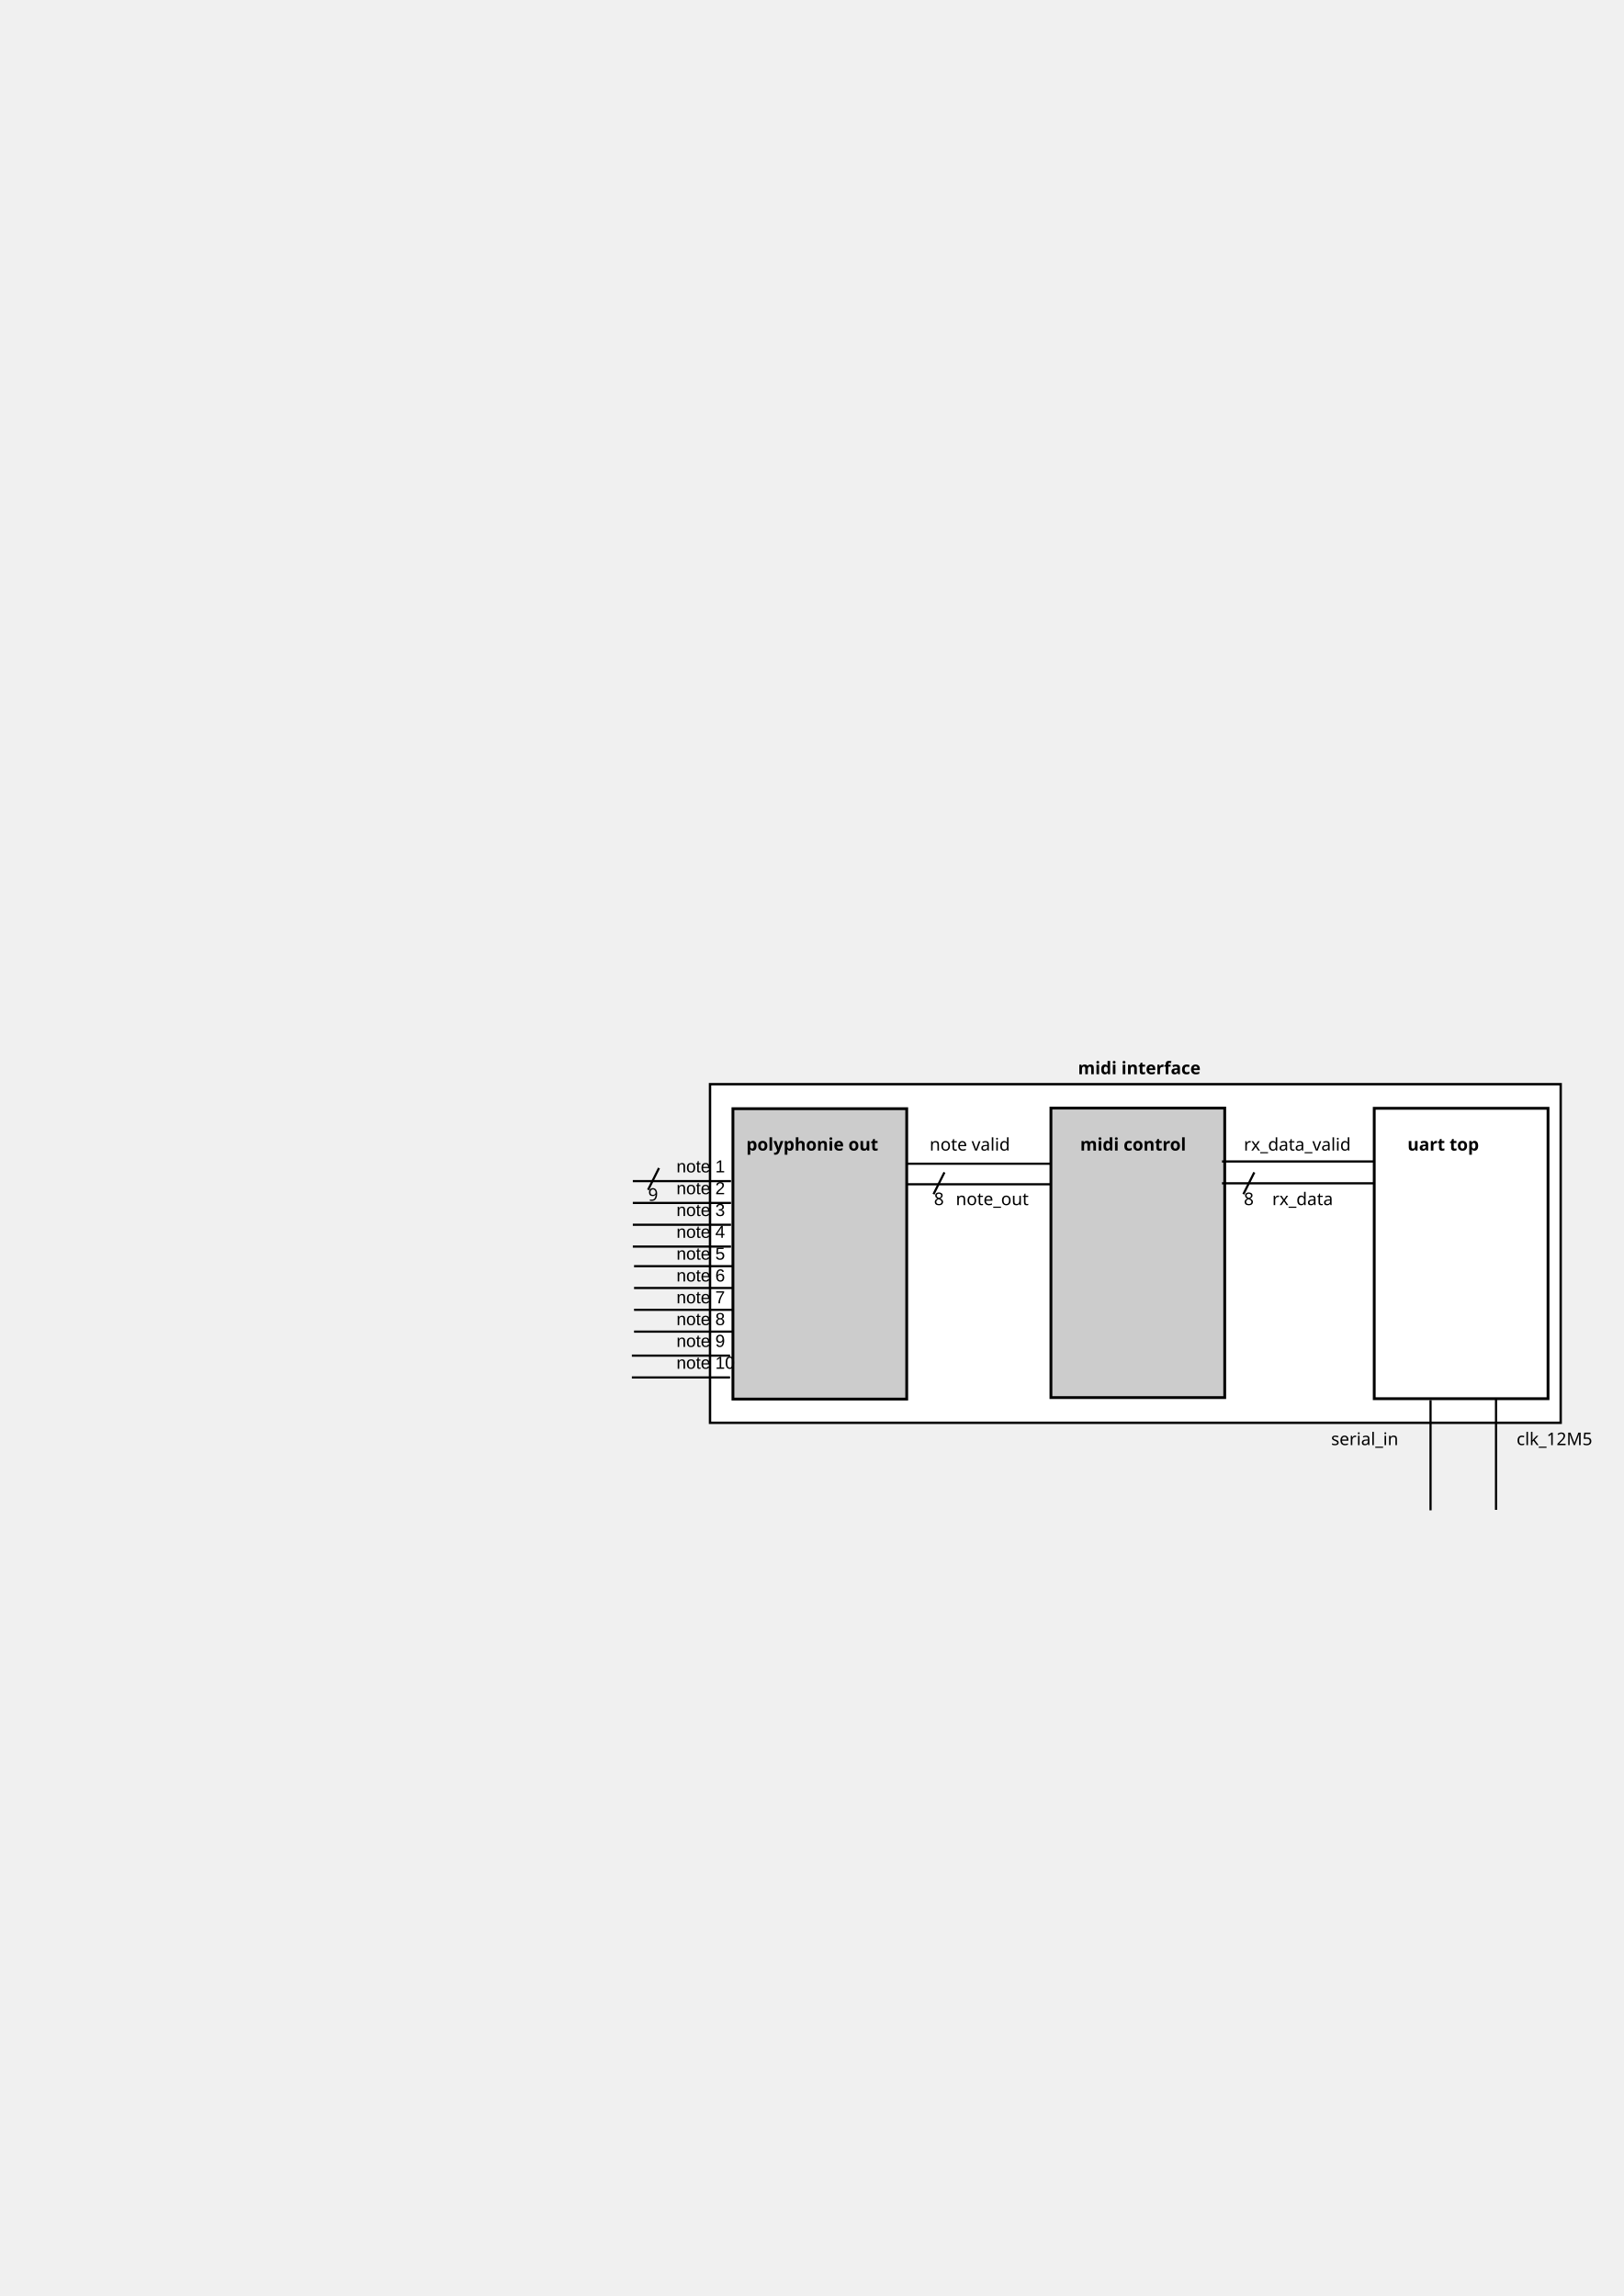
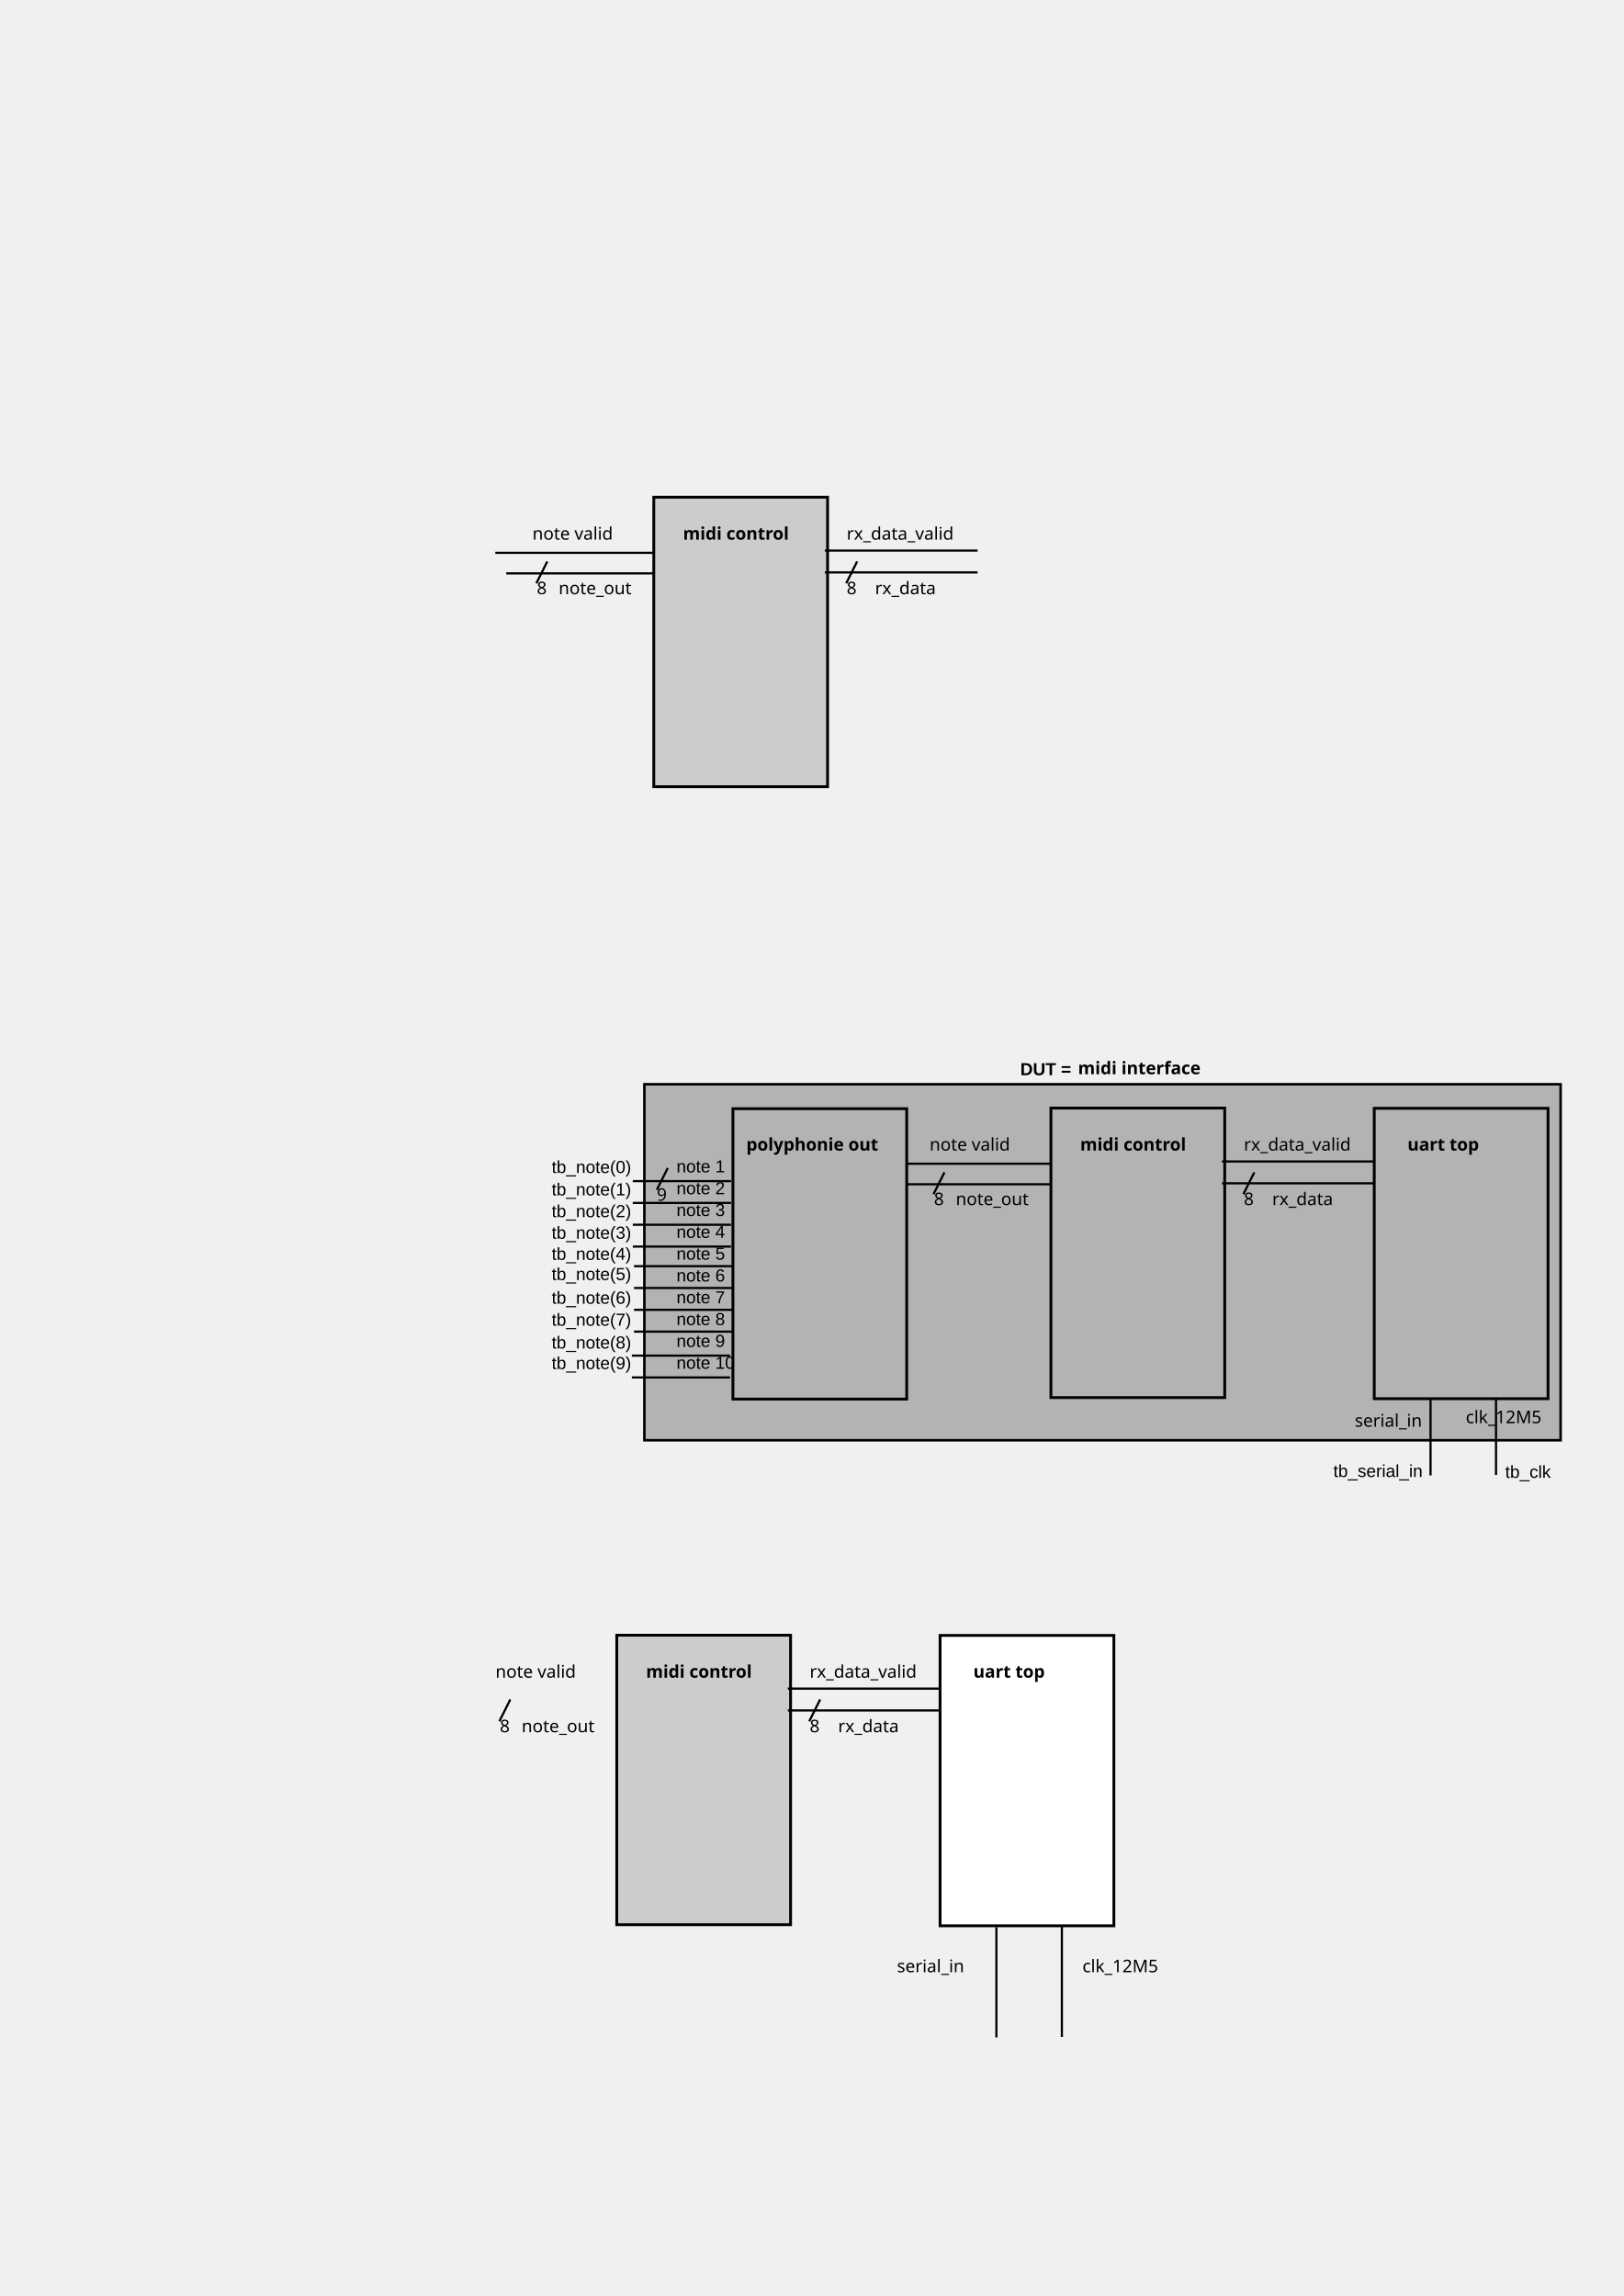
<svg xmlns="http://www.w3.org/2000/svg" width="744.094" height="1052.362" id="svg2" version="1.1">
  <defs id="defs4" />
  <g id="layer1">
    <flowRoot xml:space="preserve" id="flowRoot3773" style="fill:black;stroke:none;stroke-opacity:1;stroke-width:1px;stroke-linejoin:miter;stroke-linecap:butt;fill-opacity:1;font-family:Sans;font-style:normal;font-weight:normal;font-size:8px;line-height:125%;letter-spacing:0px;word-spacing:0px">
      <flowRegion id="flowRegion3775">
        <rect id="rect3777" width="20.259" height="17.645" x="180.372" y="143.315" />
      </flowRegion>
      <flowPara id="flowPara3779" />
    </flowRoot>
    <flowRoot xml:space="preserve" id="flowRoot3781" style="fill:black;stroke:none;stroke-opacity:1;stroke-width:1px;stroke-linejoin:miter;stroke-linecap:butt;fill-opacity:1;font-family:Sans;font-style:normal;font-weight:normal;font-size:8px;line-height:125%;letter-spacing:0px;word-spacing:0px">
      <flowRegion id="flowRegion3783">
        <rect id="rect3785" width="25.487" height="16.338" x="207.819" y="145.276" />
      </flowRegion>
      <flowPara id="flowPara3787" />
    </flowRoot>
    <flowRoot xml:space="preserve" id="flowRoot3799" style="fill:black;stroke:none;stroke-opacity:1;stroke-width:1px;stroke-linejoin:miter;stroke-linecap:butt;fill-opacity:1;font-family:Sans;font-style:normal;font-weight:normal;font-size:8px;line-height:125%;letter-spacing:0px;word-spacing:0px">
      <flowRegion id="flowRegion3801">
        <rect id="rect3803" width="111.752" height="89.532" x="-139.2" y="21.761" />
      </flowRegion>
      <flowPara id="flowPara3805" />
    </flowRoot>
-     <text xml:space="preserve" style="font-size:8px;font-style:normal;font-weight:normal;line-height:125%;letter-spacing:0px;word-spacing:0px;fill:#000000;fill-opacity:1;stroke:none;font-family:Sans" x="610" y="662.362" id="text3504-1">
-       <tspan id="tspan3506-3" x="610" y="662.362">serial_in</tspan>
-     </text>
    <text xml:space="preserve" style="font-size:8px;font-style:normal;font-weight:bold;line-height:125%;letter-spacing:0px;word-spacing:0px;fill:#000000;fill-opacity:1;stroke:none;font-family:Sans;-inkscape-font-specification:Sans Bold" x="494" y="492.362" id="text3109-2">
      <tspan x="494" y="492.362" id="tspan3113-4">midi interface</tspan>
    </text>
-     <text xml:space="preserve" style="font-size:8px;font-style:normal;font-weight:normal;line-height:125%;letter-spacing:0px;word-spacing:0px;fill:#000000;fill-opacity:1;stroke:none;font-family:Sans" x="695" y="662.362" id="text3937-3">
-       <tspan id="tspan3939-0" x="695" y="662.362">clk_12M5</tspan>
-     </text>
-     <rect style="fill:#ffffff;fill-opacity:1;stroke:#000000;stroke-width:1.091;stroke-miterlimit:4;stroke-opacity:1;stroke-dasharray:none;stroke-dashoffset:0" id="rect4100-4-5-0" width="389.838" height="155.206" x="325.379" y="496.93" />
-     <path style="fill:none;stroke:#000000;stroke-width:1;stroke-linecap:butt;stroke-linejoin:miter;stroke-miterlimit:4;stroke-opacity:1;stroke-dasharray:none" d="m 685.582,641.526 0,50.508" id="path4808" />
+     <rect style="fill:#b3b3b3;fill-opacity:1;stroke:#000000;stroke-width:1.161;stroke-miterlimit:4;stroke-dasharray:none;stroke-dashoffset:0;stroke-opacity:1" id="rect4100-4-5-0" width="419.889" height="163.168" x="295.294" y="496.965" />
+     <path style="fill:none;stroke:#000000;stroke-width:1;stroke-linecap:butt;stroke-linejoin:miter;stroke-miterlimit:4;stroke-dasharray:none;stroke-opacity:1" d="m 685.582,625.526 0,50.508" id="path4808" />
    <path style="fill:none;stroke:#000000;stroke-width:1px;stroke-linecap:butt;stroke-linejoin:miter;stroke-opacity:1" d="m 533.992,533.386 -125,0" id="path4876" />
    <text xml:space="preserve" style="font-size:8px;font-style:normal;font-weight:normal;line-height:125%;letter-spacing:0px;word-spacing:0px;fill:#000000;fill-opacity:1;stroke:none;font-family:Sans" x="438" y="552.362" id="text3983-7">
      <tspan id="tspan3985-8" x="438" y="552.362">note_out</tspan>
    </text>
    <text xml:space="preserve" style="font-size:8px;font-style:normal;font-weight:normal;line-height:125%;letter-spacing:0px;word-spacing:0px;fill:#000000;fill-opacity:1;stroke:none;font-family:Sans" x="426" y="527.362" id="text3989-5">
      <tspan id="tspan3991-0" x="426" y="527.362">note valid</tspan>
    </text>
    <text xml:space="preserve" style="font-size:8px;font-style:normal;font-variant:normal;font-weight:normal;font-stretch:normal;line-height:125%;letter-spacing:0px;word-spacing:0px;fill:#000000;fill-opacity:1;stroke:none;font-family:Arial;-inkscape-font-specification:Arial" x="310" y="537.362" id="text4397">
      <tspan id="tspan4399" x="310" y="537.362">note 1</tspan>
    </text>
    <flowRoot xml:space="preserve" id="flowRoot4405" style="fill:black;stroke:none;stroke-opacity:1;stroke-width:1px;stroke-linejoin:miter;stroke-linecap:butt;fill-opacity:1;font-family:Arial;font-style:normal;font-weight:normal;font-size:8px;line-height:125%;letter-spacing:0px;word-spacing:0px;-inkscape-font-specification:Arial;font-stretch:normal;font-variant:normal">
      <flowRegion id="flowRegion4407">
        <rect id="rect4409" width="60" height="40" x="500" y="502.362" />
      </flowRegion>
      <flowPara id="flowPara4411" />
    </flowRoot>
    <path style="fill:none;stroke:#000000;stroke-width:1px;stroke-linecap:butt;stroke-linejoin:miter;stroke-opacity:1" d="m 538.992,542.804 -125,0" id="path4876-3" />
-     <rect style="fill:#cccccc;fill-opacity:1;stroke:#000000;stroke-width:1.289;stroke-miterlimit:4;stroke-opacity:1;stroke-dasharray:none;stroke-dashoffset:0" id="rect4836" width="79.645" height="132.697" x="481.607" y="507.881" />
+     <rect style="fill:#b3b3b3;fill-opacity:1;stroke:#000000;stroke-width:1.289;stroke-miterlimit:4;stroke-opacity:1;stroke-dasharray:none;stroke-dashoffset:0" id="rect4836" width="79.645" height="132.697" x="481.607" y="507.881" />
    <text xml:space="preserve" style="font-size:8px;font-style:normal;font-weight:bold;line-height:125%;letter-spacing:0px;word-spacing:0px;fill:#000000;fill-opacity:1;stroke:none;font-family:Sans;-inkscape-font-specification:Sans Bold" x="495" y="527.362" id="text4838">
      <tspan id="tspan4840" x="495" y="527.362">midi control</tspan>
    </text>
    <text xml:space="preserve" style="font-size:8px;font-style:normal;font-weight:bold;line-height:125%;letter-spacing:0px;word-spacing:0px;fill:#000000;fill-opacity:1;stroke:none;font-family:Sans;-inkscape-font-specification:Sans Bold" x="635" y="522.362" id="text4845">
      <tspan id="tspan4847" x="635" y="522.362">uart top</tspan>
    </text>
    <text xml:space="preserve" style="font-size:8px;font-style:normal;font-weight:normal;line-height:125%;letter-spacing:0px;word-spacing:0px;fill:#000000;fill-opacity:1;stroke:none;font-family:Sans" x="570" y="527.362" id="text4849">
      <tspan id="tspan4851" x="570" y="527.362">rx_data_valid</tspan>
    </text>
    <text xml:space="preserve" style="font-size:8px;font-style:normal;font-weight:normal;line-height:125%;letter-spacing:0px;word-spacing:0px;fill:#000000;fill-opacity:1;stroke:none;font-family:Sans" x="583" y="552.362" id="text4853">
      <tspan id="tspan4855" x="583" y="552.362">rx_data</tspan>
    </text>
    <g id="g4883" transform="translate(-55,-78)">
      <path id="path4423-5" d="m 629.803,615.35 -5,10" style="fill:none;stroke:#000000;stroke-width:1px;stroke-linecap:butt;stroke-linejoin:miter;stroke-opacity:1" />
      <text id="text4879" y="630.362" x="625" style="font-size:8px;font-style:normal;font-weight:normal;line-height:125%;letter-spacing:0px;word-spacing:0px;fill:#000000;fill-opacity:1;stroke:none;font-family:Sans" xml:space="preserve">
        <tspan y="630.362" x="625" id="tspan4881">8</tspan>
      </text>
    </g>
-     <g id="g4661" transform="translate(-107,13)">
+     <g id="g4661" transform="translate(-103,13)">
      <path id="path4423" d="m 409,522.362 -5,10" style="fill:none;stroke:#000000;stroke-width:1px;stroke-linecap:butt;stroke-linejoin:miter;stroke-opacity:1" />
-       <text id="text4896" y="537.362" x="404" style="font-size:8px;font-style:normal;font-weight:normal;line-height:125%;letter-spacing:0px;word-spacing:0px;fill:#000000;fill-opacity:1;stroke:none;font-family:Sans" xml:space="preserve">
+       <text id="text4896" y="537.362" x="404" style="font-style:normal;font-weight:normal;font-size:8px;line-height:125%;font-family:Sans;letter-spacing:0px;word-spacing:0px;fill:#000000;fill-opacity:1;stroke:none" xml:space="preserve">
        <tspan y="537.362" x="404" id="tspan4898">9</tspan>
      </text>
    </g>
-     <path style="fill:none;stroke:#000000;stroke-width:1;stroke-linecap:butt;stroke-linejoin:miter;stroke-miterlimit:4;stroke-opacity:1;stroke-dasharray:none" d="m 655.574,641.743 0,50.508" id="path4808-6" />
-     <rect style="fill:#ffffff;fill-opacity:1;stroke:#000000;stroke-width:1.291;stroke-miterlimit:4;stroke-opacity:1;stroke-dasharray:none;stroke-dashoffset:0" id="rect4836-4" width="79.643" height="133.097" x="629.769" y="507.982" />
-     <rect style="fill:#cccccc;fill-opacity:1;stroke:#000000;stroke-width:1.291;stroke-miterlimit:4;stroke-opacity:1;stroke-dasharray:none;stroke-dashoffset:0" id="rect4836-0" width="79.643" height="133.097" x="335.877" y="508.163" />
+     <path style="fill:none;stroke:#000000;stroke-width:1;stroke-linecap:butt;stroke-linejoin:miter;stroke-miterlimit:4;stroke-dasharray:none;stroke-opacity:1" d="m 655.574,625.743 0,50.508" id="path4808-6" />
+     <rect style="fill:#b3b3b3;fill-opacity:1;stroke:#000000;stroke-width:1.291;stroke-miterlimit:4;stroke-opacity:1;stroke-dasharray:none;stroke-dashoffset:0" id="rect4836-4" width="79.643" height="133.097" x="629.769" y="507.982" />
+     <rect style="fill:#b3b3b3;fill-opacity:1;stroke:#000000;stroke-width:1.291;stroke-miterlimit:4;stroke-opacity:1;stroke-dasharray:none;stroke-dashoffset:0" id="rect4836-0" width="79.643" height="133.097" x="335.877" y="508.163" />
    <text xml:space="preserve" style="font-size:8px;font-style:normal;font-weight:bold;line-height:125%;letter-spacing:0px;word-spacing:0px;fill:#000000;fill-opacity:1;stroke:none;font-family:Sans;-inkscape-font-specification:Sans Bold" x="342" y="527.362" id="text4838-2">
      <tspan id="tspan4840-1" x="342" y="527.362">polyphonie out</tspan>
    </text>
    <g id="g4883-4" transform="translate(-197,-78)">
      <path id="path4423-5-6" d="m 629.803,615.35 -5,10" style="fill:none;stroke:#000000;stroke-width:1px;stroke-linecap:butt;stroke-linejoin:miter;stroke-opacity:1" />
      <text id="text4879-3" y="630.362" x="625" style="font-size:8px;font-style:normal;font-weight:normal;line-height:125%;letter-spacing:0px;word-spacing:0px;fill:#000000;fill-opacity:1;stroke:none;font-family:Sans" xml:space="preserve">
        <tspan y="630.362" x="625" id="tspan4881-1">8</tspan>
      </text>
    </g>
    <path style="fill:none;stroke:#000000;stroke-width:1px;stroke-linecap:butt;stroke-linejoin:miter;stroke-opacity:1" d="m 290,561.362 45,0" id="path4902-7" />
    <path style="fill:none;stroke:#000000;stroke-width:1px;stroke-linecap:butt;stroke-linejoin:miter;stroke-opacity:1" d="m 290,571.362 45,0" id="path4904-0" />
    <path style="fill:none;stroke:#000000;stroke-width:1px;stroke-linecap:butt;stroke-linejoin:miter;stroke-opacity:1" d="m 290,551.362 45,0" id="path4906-6" />
    <path style="fill:none;stroke:#000000;stroke-width:1px;stroke-linecap:butt;stroke-linejoin:miter;stroke-opacity:1" d="m 290,541.362 45,0" id="path4914-5" />
    <path style="fill:none;stroke:#000000;stroke-width:1px;stroke-linecap:butt;stroke-linejoin:miter;stroke-opacity:1" d="m 290.562,600.346 45,0" id="path4902-7-1" />
    <path style="fill:none;stroke:#000000;stroke-width:1px;stroke-linecap:butt;stroke-linejoin:miter;stroke-opacity:1" d="m 290.562,610.346 45,0" id="path4904-0-0" />
    <path style="fill:none;stroke:#000000;stroke-width:1px;stroke-linecap:butt;stroke-linejoin:miter;stroke-opacity:1" d="m 290.562,590.346 45,0" id="path4906-6-7" />
    <path style="fill:none;stroke:#000000;stroke-width:1px;stroke-linecap:butt;stroke-linejoin:miter;stroke-opacity:1" d="m 290.562,580.346 45,0" id="path4914-5-8" />
    <path style="fill:none;stroke:#000000;stroke-width:1px;stroke-linecap:butt;stroke-linejoin:miter;stroke-opacity:1" d="m 560,532.362 c 5,0 70,0 70,0" id="path4671" />
    <path style="fill:none;stroke:#000000;stroke-width:1px;stroke-linecap:butt;stroke-linejoin:miter;stroke-opacity:1" d="m 560,542.362 70,0" id="path4673" />
    <path style="fill:none;stroke:#000000;stroke-width:1px;stroke-linecap:butt;stroke-linejoin:miter;stroke-opacity:1" d="m 289.562,621.346 45,0" id="path4902-7-1-0" />
    <path style="fill:none;stroke:#000000;stroke-width:1px;stroke-linecap:butt;stroke-linejoin:miter;stroke-opacity:1" d="m 289.562,631.346 45,0" id="path4904-0-0-7" />
    <text xml:space="preserve" style="font-size:8px;font-style:normal;font-variant:normal;font-weight:normal;font-stretch:normal;line-height:125%;letter-spacing:0px;word-spacing:0px;fill:#000000;fill-opacity:1;stroke:none;font-family:Arial;-inkscape-font-specification:Arial" x="310" y="547.362" id="text4397-3">
      <tspan id="tspan4399-9" x="310" y="547.362">note 2</tspan>
    </text>
    <text xml:space="preserve" style="font-size:8px;font-style:normal;font-variant:normal;font-weight:normal;font-stretch:normal;line-height:125%;letter-spacing:0px;word-spacing:0px;fill:#000000;fill-opacity:1;stroke:none;font-family:Arial;-inkscape-font-specification:Arial" x="310" y="557.362" id="text4397-7">
      <tspan id="tspan4399-7" x="310" y="557.362">note 3</tspan>
    </text>
    <text xml:space="preserve" style="font-size:8px;font-style:normal;font-variant:normal;font-weight:normal;font-stretch:normal;line-height:125%;letter-spacing:0px;word-spacing:0px;fill:#000000;fill-opacity:1;stroke:none;font-family:Arial;-inkscape-font-specification:Arial" x="310" y="567.362" id="text4397-7-7">
      <tspan id="tspan4399-7-6" x="310" y="567.362">note 4</tspan>
    </text>
    <text xml:space="preserve" style="font-size:8px;font-style:normal;font-variant:normal;font-weight:normal;font-stretch:normal;line-height:125%;letter-spacing:0px;word-spacing:0px;fill:#000000;fill-opacity:1;stroke:none;font-family:Arial;-inkscape-font-specification:Arial" x="310" y="577.362" id="text4397-7-7-1">
      <tspan id="tspan4399-7-6-8" x="310" y="577.362">note 5</tspan>
    </text>
    <text xml:space="preserve" style="font-size:8px;font-style:normal;font-variant:normal;font-weight:normal;font-stretch:normal;line-height:125%;letter-spacing:0px;word-spacing:0px;fill:#000000;fill-opacity:1;stroke:none;font-family:Arial;-inkscape-font-specification:Arial" x="310" y="587.362" id="text4397-7-7-1-5">
      <tspan id="tspan4399-7-6-8-2" x="310" y="587.362">note 6</tspan>
    </text>
    <text xml:space="preserve" style="font-size:8px;font-style:normal;font-variant:normal;font-weight:normal;font-stretch:normal;line-height:125%;letter-spacing:0px;word-spacing:0px;fill:#000000;fill-opacity:1;stroke:none;font-family:Arial;-inkscape-font-specification:Arial" x="310" y="597.362" id="text4397-7-7-1-5-2">
      <tspan id="tspan4399-7-6-8-2-7" x="310" y="597.362">note 7</tspan>
    </text>
    <text xml:space="preserve" style="font-size:8px;font-style:normal;font-variant:normal;font-weight:normal;font-stretch:normal;line-height:125%;letter-spacing:0px;word-spacing:0px;fill:#000000;fill-opacity:1;stroke:none;font-family:Arial;-inkscape-font-specification:Arial" x="310" y="607.362" id="text4397-7-7-1-5-2-8">
      <tspan id="tspan4399-7-6-8-2-7-5" x="310" y="607.362">note 8</tspan>
    </text>
    <text xml:space="preserve" style="font-size:8px;font-style:normal;font-variant:normal;font-weight:normal;font-stretch:normal;line-height:125%;letter-spacing:0px;word-spacing:0px;fill:#000000;fill-opacity:1;stroke:none;font-family:Arial;-inkscape-font-specification:Arial" x="310" y="617.362" id="text4397-7-7-1-5-2-8-2">
      <tspan id="tspan4399-7-6-8-2-7-5-9" x="310" y="617.362">note 9</tspan>
    </text>
    <text xml:space="preserve" style="font-size:8px;font-style:normal;font-variant:normal;font-weight:normal;font-stretch:normal;line-height:125%;letter-spacing:0px;word-spacing:0px;fill:#000000;fill-opacity:1;stroke:none;font-family:Arial;-inkscape-font-specification:Arial" x="310" y="627.362" id="text4397-7-7-1-5-2-8-2-0">
      <tspan id="tspan4399-7-6-8-2-7-5-9-6" x="310" y="627.362">note 10</tspan>
    </text>
    <text xml:space="preserve" style="font-size:8px;font-style:normal;font-weight:bold;line-height:125%;letter-spacing:0px;word-spacing:0px;fill:#000000;fill-opacity:1;stroke:none;font-family:Sans;-inkscape-font-specification:Sans Bold" x="645" y="527.362" id="text4838-3">
      <tspan id="tspan4840-7" x="645" y="527.362">uart top</tspan>
    </text>
+     <path style="fill:none;stroke:#000000;stroke-width:1px;stroke-linecap:butt;stroke-linejoin:miter;stroke-opacity:1" d="m 351.992,253.386 -125,0" id="path4876-4" />
+     <text xml:space="preserve" style="font-style:normal;font-weight:normal;font-size:8px;line-height:125%;font-family:Sans;letter-spacing:0px;word-spacing:0px;fill:#000000;fill-opacity:1;stroke:none" x="256" y="272.362" id="text3983-7-06">
+       <tspan id="tspan3985-8-5" x="256" y="272.362">note_out</tspan>
+     </text>
+     <text xml:space="preserve" style="font-style:normal;font-weight:normal;font-size:8px;line-height:125%;font-family:Sans;letter-spacing:0px;word-spacing:0px;fill:#000000;fill-opacity:1;stroke:none" x="244" y="247.362" id="text3989-5-8">
+       <tspan id="tspan3991-0-4" x="244" y="247.362">note valid</tspan>
+     </text>
+     <path style="fill:none;stroke:#000000;stroke-width:1px;stroke-linecap:butt;stroke-linejoin:miter;stroke-opacity:1" d="m 356.992,262.804 -125,0" id="path4876-3-2" />
+     <rect style="fill:#cccccc;fill-opacity:1;stroke:#000000;stroke-width:1.289;stroke-miterlimit:4;stroke-dasharray:none;stroke-dashoffset:0;stroke-opacity:1" id="rect4836-43" width="79.645" height="132.697" x="299.607" y="227.881" />
+     <text xml:space="preserve" style="font-style:normal;font-weight:bold;font-size:8px;line-height:125%;font-family:Sans;-inkscape-font-specification:'Sans Bold';letter-spacing:0px;word-spacing:0px;fill:#000000;fill-opacity:1;stroke:none" x="313" y="247.362" id="text4838-6">
+       <tspan id="tspan4840-3" x="313" y="247.362">midi control</tspan>
+     </text>
+     <text xml:space="preserve" style="font-style:normal;font-weight:normal;font-size:8px;line-height:125%;font-family:Sans;letter-spacing:0px;word-spacing:0px;fill:#000000;fill-opacity:1;stroke:none" x="388" y="247.362" id="text4849-2">
+       <tspan id="tspan4851-3" x="388" y="247.362">rx_data_valid</tspan>
+     </text>
+     <text xml:space="preserve" style="font-style:normal;font-weight:normal;font-size:8px;line-height:125%;font-family:Sans;letter-spacing:0px;word-spacing:0px;fill:#000000;fill-opacity:1;stroke:none" x="401" y="272.362" id="text4853-0">
+       <tspan id="tspan4855-4" x="401" y="272.362">rx_data</tspan>
+     </text>
+     <g id="g4883-9" transform="translate(-237,-358)">
+       <path id="path4423-5-63" d="m 629.803,615.35 -5,10" style="fill:none;stroke:#000000;stroke-width:1px;stroke-linecap:butt;stroke-linejoin:miter;stroke-opacity:1" />
+       <text id="text4879-6" y="630.362" x="625" style="font-style:normal;font-weight:normal;font-size:8px;line-height:125%;font-family:Sans;letter-spacing:0px;word-spacing:0px;fill:#000000;fill-opacity:1;stroke:none" xml:space="preserve">
+         <tspan y="630.362" x="625" id="tspan4881-15">8</tspan>
+       </text>
+     </g>
+     <g id="g4883-4-6" transform="translate(-379,-358)">
+       <path id="path4423-5-6-5" d="m 629.803,615.35 -5,10" style="fill:none;stroke:#000000;stroke-width:1px;stroke-linecap:butt;stroke-linejoin:miter;stroke-opacity:1" />
+       <text id="text4879-3-4" y="630.362" x="625" style="font-style:normal;font-weight:normal;font-size:8px;line-height:125%;font-family:Sans;letter-spacing:0px;word-spacing:0px;fill:#000000;fill-opacity:1;stroke:none" xml:space="preserve">
+         <tspan y="630.362" x="625" id="tspan4881-1-6">8</tspan>
+       </text>
+     </g>
+     <path style="fill:none;stroke:#000000;stroke-width:1px;stroke-linecap:butt;stroke-linejoin:miter;stroke-opacity:1" d="m 378,252.362 c 5,0 70,0 70,0" id="path4671-4" />
+     <path style="fill:none;stroke:#000000;stroke-width:1px;stroke-linecap:butt;stroke-linejoin:miter;stroke-opacity:1" d="m 378,262.362 70,0" id="path4673-9" />
+     <text xml:space="preserve" style="font-style:normal;font-weight:normal;font-size:8px;line-height:125%;font-family:Sans;letter-spacing:0px;word-spacing:0px;fill:#000000;fill-opacity:1;stroke:none" x="411.044" y="903.969" id="text3504-1-8">
+       <tspan id="tspan3506-3-3" x="411.044" y="903.969">serial_in</tspan>
+     </text>
+     <text xml:space="preserve" style="font-style:normal;font-weight:normal;font-size:8px;line-height:125%;font-family:Sans;letter-spacing:0px;word-spacing:0px;fill:#000000;fill-opacity:1;stroke:none" x="496.044" y="903.969" id="text3937-3-0">
+       <tspan id="tspan3939-0-1" x="496.044" y="903.969">clk_12M5</tspan>
+     </text>
+     <path style="fill:none;stroke:#000000;stroke-width:1;stroke-linecap:butt;stroke-linejoin:miter;stroke-miterlimit:4;stroke-dasharray:none;stroke-opacity:1" d="m 486.627,883.132 0,50.508" id="path4808-7" />
+     <text xml:space="preserve" style="font-style:normal;font-weight:normal;font-size:8px;line-height:125%;font-family:Sans;letter-spacing:0px;word-spacing:0px;fill:#000000;fill-opacity:1;stroke:none" x="239.044" y="793.969" id="text3983-7-6">
+       <tspan id="tspan3985-8-8" x="239.044" y="793.969">note_out</tspan>
+     </text>
+     <text xml:space="preserve" style="font-style:normal;font-weight:normal;font-size:8px;line-height:125%;font-family:Sans;letter-spacing:0px;word-spacing:0px;fill:#000000;fill-opacity:1;stroke:none" x="227.044" y="768.969" id="text3989-5-0">
+       <tspan id="tspan3991-0-1" x="227.044" y="768.969">note valid</tspan>
+     </text>
+     <rect style="fill:#cccccc;fill-opacity:1;stroke:#000000;stroke-width:1.289;stroke-miterlimit:4;stroke-dasharray:none;stroke-dashoffset:0;stroke-opacity:1" id="rect4836-03" width="79.645" height="132.697" x="282.651" y="749.487" />
+     <text xml:space="preserve" style="font-style:normal;font-weight:bold;font-size:8px;line-height:125%;font-family:Sans;-inkscape-font-specification:'Sans Bold';letter-spacing:0px;word-spacing:0px;fill:#000000;fill-opacity:1;stroke:none" x="296.044" y="768.969" id="text4838-1">
+       <tspan id="tspan4840-14" x="296.044" y="768.969">midi control</tspan>
+     </text>
+     <text xml:space="preserve" style="font-style:normal;font-weight:bold;font-size:8px;line-height:125%;font-family:Sans;-inkscape-font-specification:'Sans Bold';letter-spacing:0px;word-spacing:0px;fill:#000000;fill-opacity:1;stroke:none" x="436.044" y="763.969" id="text4845-8">
+       <tspan id="tspan4847-0" x="436.044" y="763.969">uart top</tspan>
+     </text>
+     <text xml:space="preserve" style="font-style:normal;font-weight:normal;font-size:8px;line-height:125%;font-family:Sans;letter-spacing:0px;word-spacing:0px;fill:#000000;fill-opacity:1;stroke:none" x="371.044" y="768.969" id="text4849-1">
+       <tspan id="tspan4851-6" x="371.044" y="768.969">rx_data_valid</tspan>
+     </text>
+     <text xml:space="preserve" style="font-style:normal;font-weight:normal;font-size:8px;line-height:125%;font-family:Sans;letter-spacing:0px;word-spacing:0px;fill:#000000;fill-opacity:1;stroke:none" x="384.044" y="793.969" id="text4853-3">
+       <tspan id="tspan4855-5" x="384.044" y="793.969">rx_data</tspan>
+     </text>
+     <g id="g4883-2" transform="translate(-253.9558,163.6064)">
+       <path id="path4423-5-2" d="m 629.803,615.35 -5,10" style="fill:none;stroke:#000000;stroke-width:1px;stroke-linecap:butt;stroke-linejoin:miter;stroke-opacity:1" />
+       <text id="text4879-30" y="630.362" x="625" style="font-style:normal;font-weight:normal;font-size:8px;line-height:125%;font-family:Sans;letter-spacing:0px;word-spacing:0px;fill:#000000;fill-opacity:1;stroke:none" xml:space="preserve">
+         <tspan y="630.362" x="625" id="tspan4881-9">8</tspan>
+       </text>
+     </g>
+     <path style="fill:none;stroke:#000000;stroke-width:1;stroke-linecap:butt;stroke-linejoin:miter;stroke-miterlimit:4;stroke-dasharray:none;stroke-opacity:1" d="m 456.618,883.349 0,50.508" id="path4808-6-1" />
+     <rect style="fill:#ffffff;fill-opacity:1;stroke:#000000;stroke-width:1.291;stroke-miterlimit:4;stroke-dasharray:none;stroke-dashoffset:0;stroke-opacity:1" id="rect4836-4-3" width="79.643" height="133.097" x="430.813" y="749.589" />
+     <g id="g4883-4-5" transform="translate(-395.9558,163.6064)">
+       <path id="path4423-5-6-7" d="m 629.803,615.35 -5,10" style="fill:none;stroke:#000000;stroke-width:1px;stroke-linecap:butt;stroke-linejoin:miter;stroke-opacity:1" />
+       <text id="text4879-3-3" y="630.362" x="625" style="font-style:normal;font-weight:normal;font-size:8px;line-height:125%;font-family:Sans;letter-spacing:0px;word-spacing:0px;fill:#000000;fill-opacity:1;stroke:none" xml:space="preserve">
+         <tspan y="630.362" x="625" id="tspan4881-1-8">8</tspan>
+       </text>
+     </g>
+     <path style="fill:none;stroke:#000000;stroke-width:1px;stroke-linecap:butt;stroke-linejoin:miter;stroke-opacity:1" d="m 361.044,773.969 c 5,0 70,0 70,0" id="path4671-2" />
+     <path style="fill:none;stroke:#000000;stroke-width:1px;stroke-linecap:butt;stroke-linejoin:miter;stroke-opacity:1" d="m 361.044,783.969 70,0" id="path4673-7" />
+     <text xml:space="preserve" style="font-style:normal;font-weight:bold;font-size:8px;line-height:125%;font-family:Sans;-inkscape-font-specification:'Sans Bold';letter-spacing:0px;word-spacing:0px;fill:#000000;fill-opacity:1;stroke:none" x="446.044" y="768.969" id="text4838-3-2">
+       <tspan id="tspan4840-7-9" x="446.044" y="768.969">uart top</tspan>
+     </text>
+     <text xml:space="preserve" style="font-style:normal;font-variant:normal;font-weight:bold;font-stretch:normal;font-size:8px;line-height:125%;font-family:Arial;-inkscape-font-specification:'Arial Bold';letter-spacing:0px;word-spacing:0px;fill:#000000;fill-opacity:1;stroke:none;stroke-width:1px;stroke-linecap:butt;stroke-linejoin:miter;stroke-opacity:1" x="467.55" y="492.804" id="text3705">
+       <tspan id="tspan3707" x="467.55" y="492.804">DUT =</tspan>
+     </text>
+     <text xml:space="preserve" style="font-style:normal;font-weight:normal;font-size:8px;line-height:125%;font-family:Sans;letter-spacing:0px;word-spacing:0px;fill:#000000;fill-opacity:1;stroke:none" x="620.843" y="653.928" id="text3504-1">
+       <tspan id="tspan3506-3" x="620.843" y="653.928">serial_in</tspan>
+     </text>
+     <text xml:space="preserve" style="font-style:normal;font-weight:normal;font-size:8px;line-height:125%;font-family:Sans;letter-spacing:0px;word-spacing:0px;fill:#000000;fill-opacity:1;stroke:none" x="671.707" y="652.322" id="text3937-3">
+       <tspan id="tspan3939-0" x="671.707" y="652.322">clk_12M5</tspan>
+     </text>
+     <text xml:space="preserve" style="font-style:normal;font-variant:normal;font-weight:normal;font-stretch:normal;font-size:8px;line-height:125%;font-family:Arial;-inkscape-font-specification:Arial;letter-spacing:0px;word-spacing:0px;fill:#000000;fill-opacity:1;stroke:none;stroke-width:1px;stroke-linecap:butt;stroke-linejoin:miter;stroke-opacity:1" x="252.811" y="537.632" id="text3709">
+       <tspan id="tspan3711" x="252.811" y="537.632">tb_note(0)</tspan>
+     </text>
+     <text xml:space="preserve" style="font-style:normal;font-variant:normal;font-weight:normal;font-stretch:normal;font-size:8px;line-height:125%;font-family:Arial;-inkscape-font-specification:Arial;letter-spacing:0px;word-spacing:0px;fill:#000000;fill-opacity:1;stroke:none;stroke-width:1px;stroke-linecap:butt;stroke-linejoin:miter;stroke-opacity:1" x="252.811" y="547.907" id="text3709-4">
+       <tspan id="tspan3711-6" x="252.811" y="547.907">tb_note(1)</tspan>
+     </text>
+     <text xml:space="preserve" style="font-style:normal;font-variant:normal;font-weight:normal;font-stretch:normal;font-size:8px;line-height:125%;font-family:Arial;-inkscape-font-specification:Arial;letter-spacing:0px;word-spacing:0px;fill:#000000;fill-opacity:1;stroke:none;stroke-width:1px;stroke-linecap:butt;stroke-linejoin:miter;stroke-opacity:1" x="252.811" y="557.887" id="text3709-2">
+       <tspan id="tspan3711-7" x="252.811" y="557.887">tb_note(2)</tspan>
+     </text>
+     <text xml:space="preserve" style="font-style:normal;font-variant:normal;font-weight:normal;font-stretch:normal;font-size:8px;line-height:125%;font-family:Arial;-inkscape-font-specification:Arial;letter-spacing:0px;word-spacing:0px;fill:#000000;fill-opacity:1;stroke:none;stroke-width:1px;stroke-linecap:butt;stroke-linejoin:miter;stroke-opacity:1" x="252.811" y="567.769" id="text3709-3">
+       <tspan id="tspan3711-77" x="252.811" y="567.769">tb_note(3)</tspan>
+     </text>
+     <text xml:space="preserve" style="font-style:normal;font-variant:normal;font-weight:normal;font-stretch:normal;font-size:8px;line-height:125%;font-family:Arial;-inkscape-font-specification:Arial;letter-spacing:0px;word-spacing:0px;fill:#000000;fill-opacity:1;stroke:none;stroke-width:1px;stroke-linecap:butt;stroke-linejoin:miter;stroke-opacity:1" x="252.811" y="577.459" id="text3709-1">
+       <tspan id="tspan3711-5" x="252.811" y="577.459">tb_note(4)</tspan>
+     </text>
+     <text xml:space="preserve" style="font-style:normal;font-variant:normal;font-weight:normal;font-stretch:normal;font-size:8px;line-height:125%;font-family:Arial;-inkscape-font-specification:Arial;letter-spacing:0px;word-spacing:0px;fill:#000000;fill-opacity:1;stroke:none;stroke-width:1px;stroke-linecap:butt;stroke-linejoin:miter;stroke-opacity:1" x="252.811" y="586.719" id="text3709-36">
+       <tspan id="tspan3711-4" x="252.811" y="586.719">tb_note(5)</tspan>
+     </text>
+     <text xml:space="preserve" style="font-style:normal;font-variant:normal;font-weight:normal;font-stretch:normal;font-size:8px;line-height:125%;font-family:Arial;-inkscape-font-specification:Arial;letter-spacing:0px;word-spacing:0px;fill:#000000;fill-opacity:1;stroke:none;stroke-width:1px;stroke-linecap:butt;stroke-linejoin:miter;stroke-opacity:1" x="252.811" y="597.571" id="text3709-7">
+       <tspan id="tspan3711-8" x="252.811" y="597.571">tb_note(6)</tspan>
+     </text>
+     <text xml:space="preserve" style="font-style:normal;font-variant:normal;font-weight:normal;font-stretch:normal;font-size:8px;line-height:125%;font-family:Arial;-inkscape-font-specification:Arial;letter-spacing:0px;word-spacing:0px;fill:#000000;fill-opacity:1;stroke:none;stroke-width:1px;stroke-linecap:butt;stroke-linejoin:miter;stroke-opacity:1" x="252.811" y="607.632" id="text3709-28">
+       <tspan id="tspan3711-9" x="252.811" y="607.632">tb_note(7)</tspan>
+     </text>
+     <text xml:space="preserve" style="font-style:normal;font-variant:normal;font-weight:normal;font-stretch:normal;font-size:8px;line-height:125%;font-family:Arial;-inkscape-font-specification:Arial;letter-spacing:0px;word-spacing:0px;fill:#000000;fill-opacity:1;stroke:none;stroke-width:1px;stroke-linecap:butt;stroke-linejoin:miter;stroke-opacity:1" x="252.811" y="618.088" id="text3709-5">
+       <tspan id="tspan3711-70" x="252.811" y="618.088">tb_note(8)</tspan>
+     </text>
+     <text xml:space="preserve" style="font-style:normal;font-variant:normal;font-weight:normal;font-stretch:normal;font-size:8px;line-height:125%;font-family:Arial;-inkscape-font-specification:Arial;letter-spacing:0px;word-spacing:0px;fill:#000000;fill-opacity:1;stroke:none;stroke-width:1px;stroke-linecap:butt;stroke-linejoin:miter;stroke-opacity:1" x="252.811" y="627.52" id="text3709-77">
+       <tspan id="tspan3711-1" x="252.811" y="627.52">tb_note(9)</tspan>
+     </text>
+     <text xml:space="preserve" style="font-style:normal;font-variant:normal;font-weight:normal;font-stretch:normal;font-size:8px;line-height:125%;font-family:Arial;-inkscape-font-specification:Arial;letter-spacing:0px;word-spacing:0px;fill:#000000;fill-opacity:1;stroke:none;stroke-width:1px;stroke-linecap:butt;stroke-linejoin:miter;stroke-opacity:1" x="611.024" y="676.967" id="text3803">
+       <tspan id="tspan3805" x="611.024" y="676.967">tb_serial_in</tspan>
+     </text>
+     <text xml:space="preserve" style="font-style:normal;font-variant:normal;font-weight:normal;font-stretch:normal;font-size:8px;line-height:125%;font-family:Arial;-inkscape-font-specification:Arial;letter-spacing:0px;word-spacing:0px;fill:#000000;fill-opacity:1;stroke:none;stroke-width:1px;stroke-linecap:butt;stroke-linejoin:miter;stroke-opacity:1" x="689.777" y="677.362" id="text3807">
+       <tspan id="tspan3809" x="689.777" y="677.362">tb_clk</tspan>
+     </text>
  </g>
</svg>
